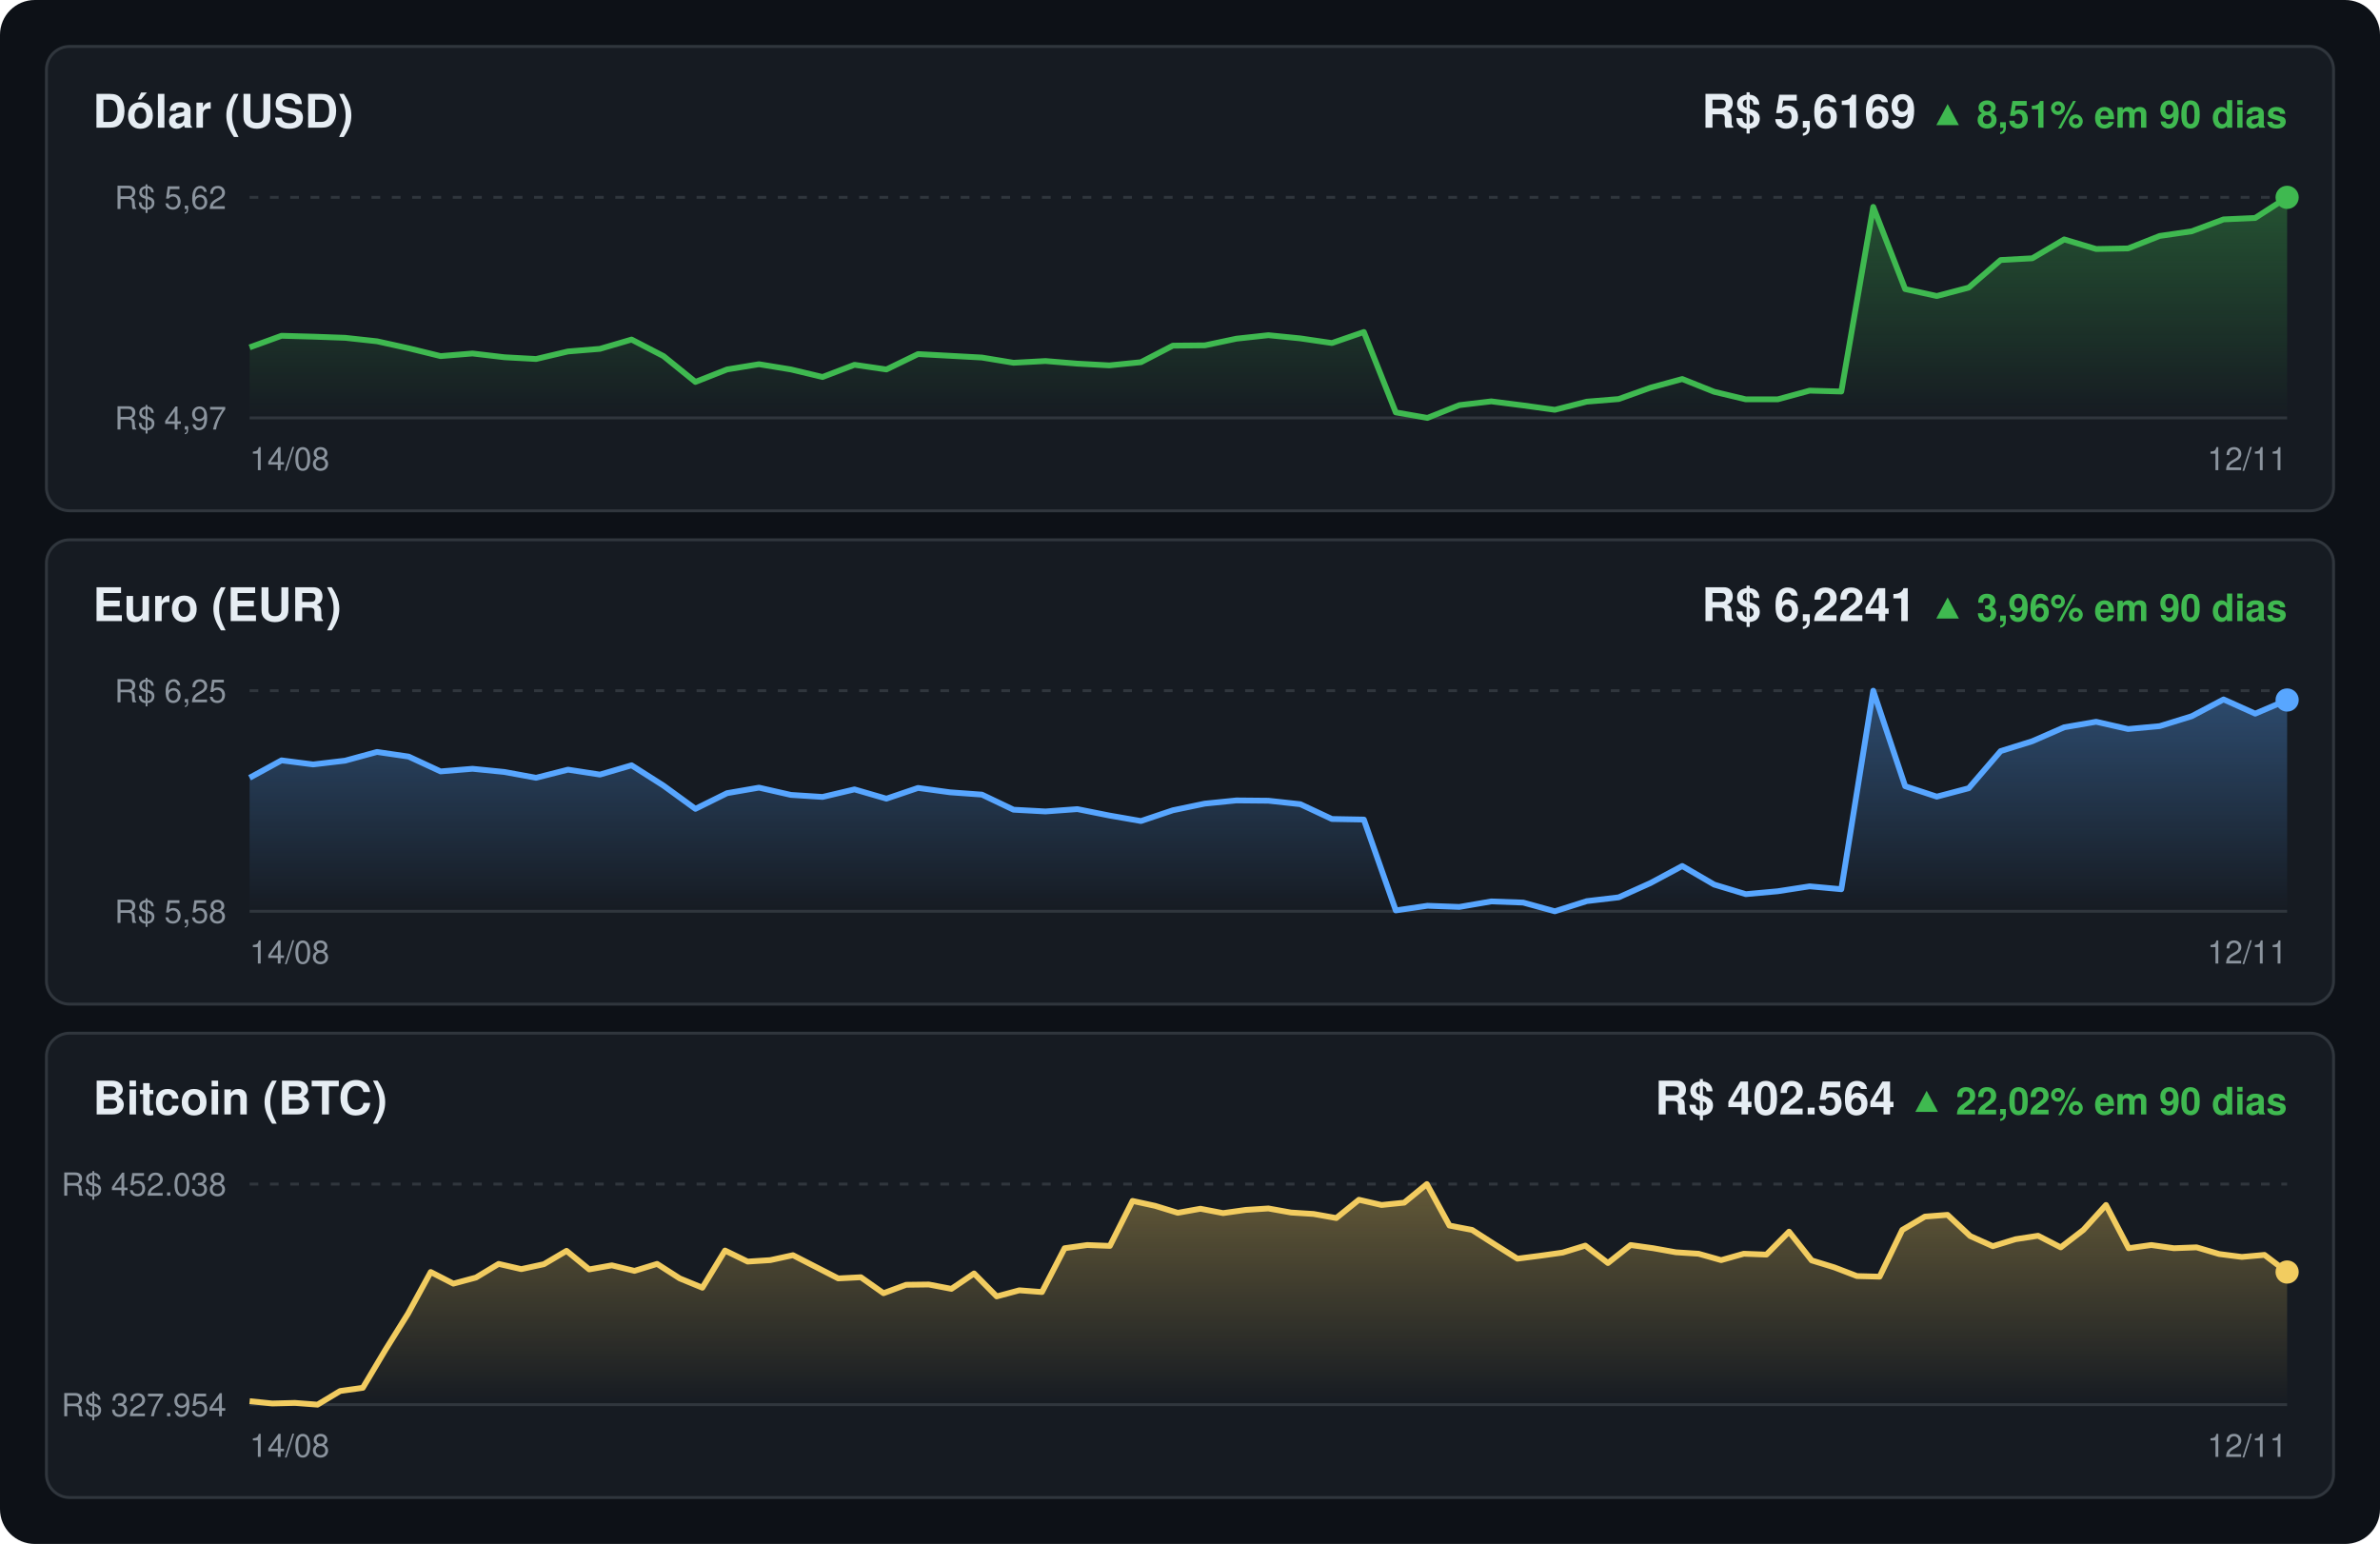
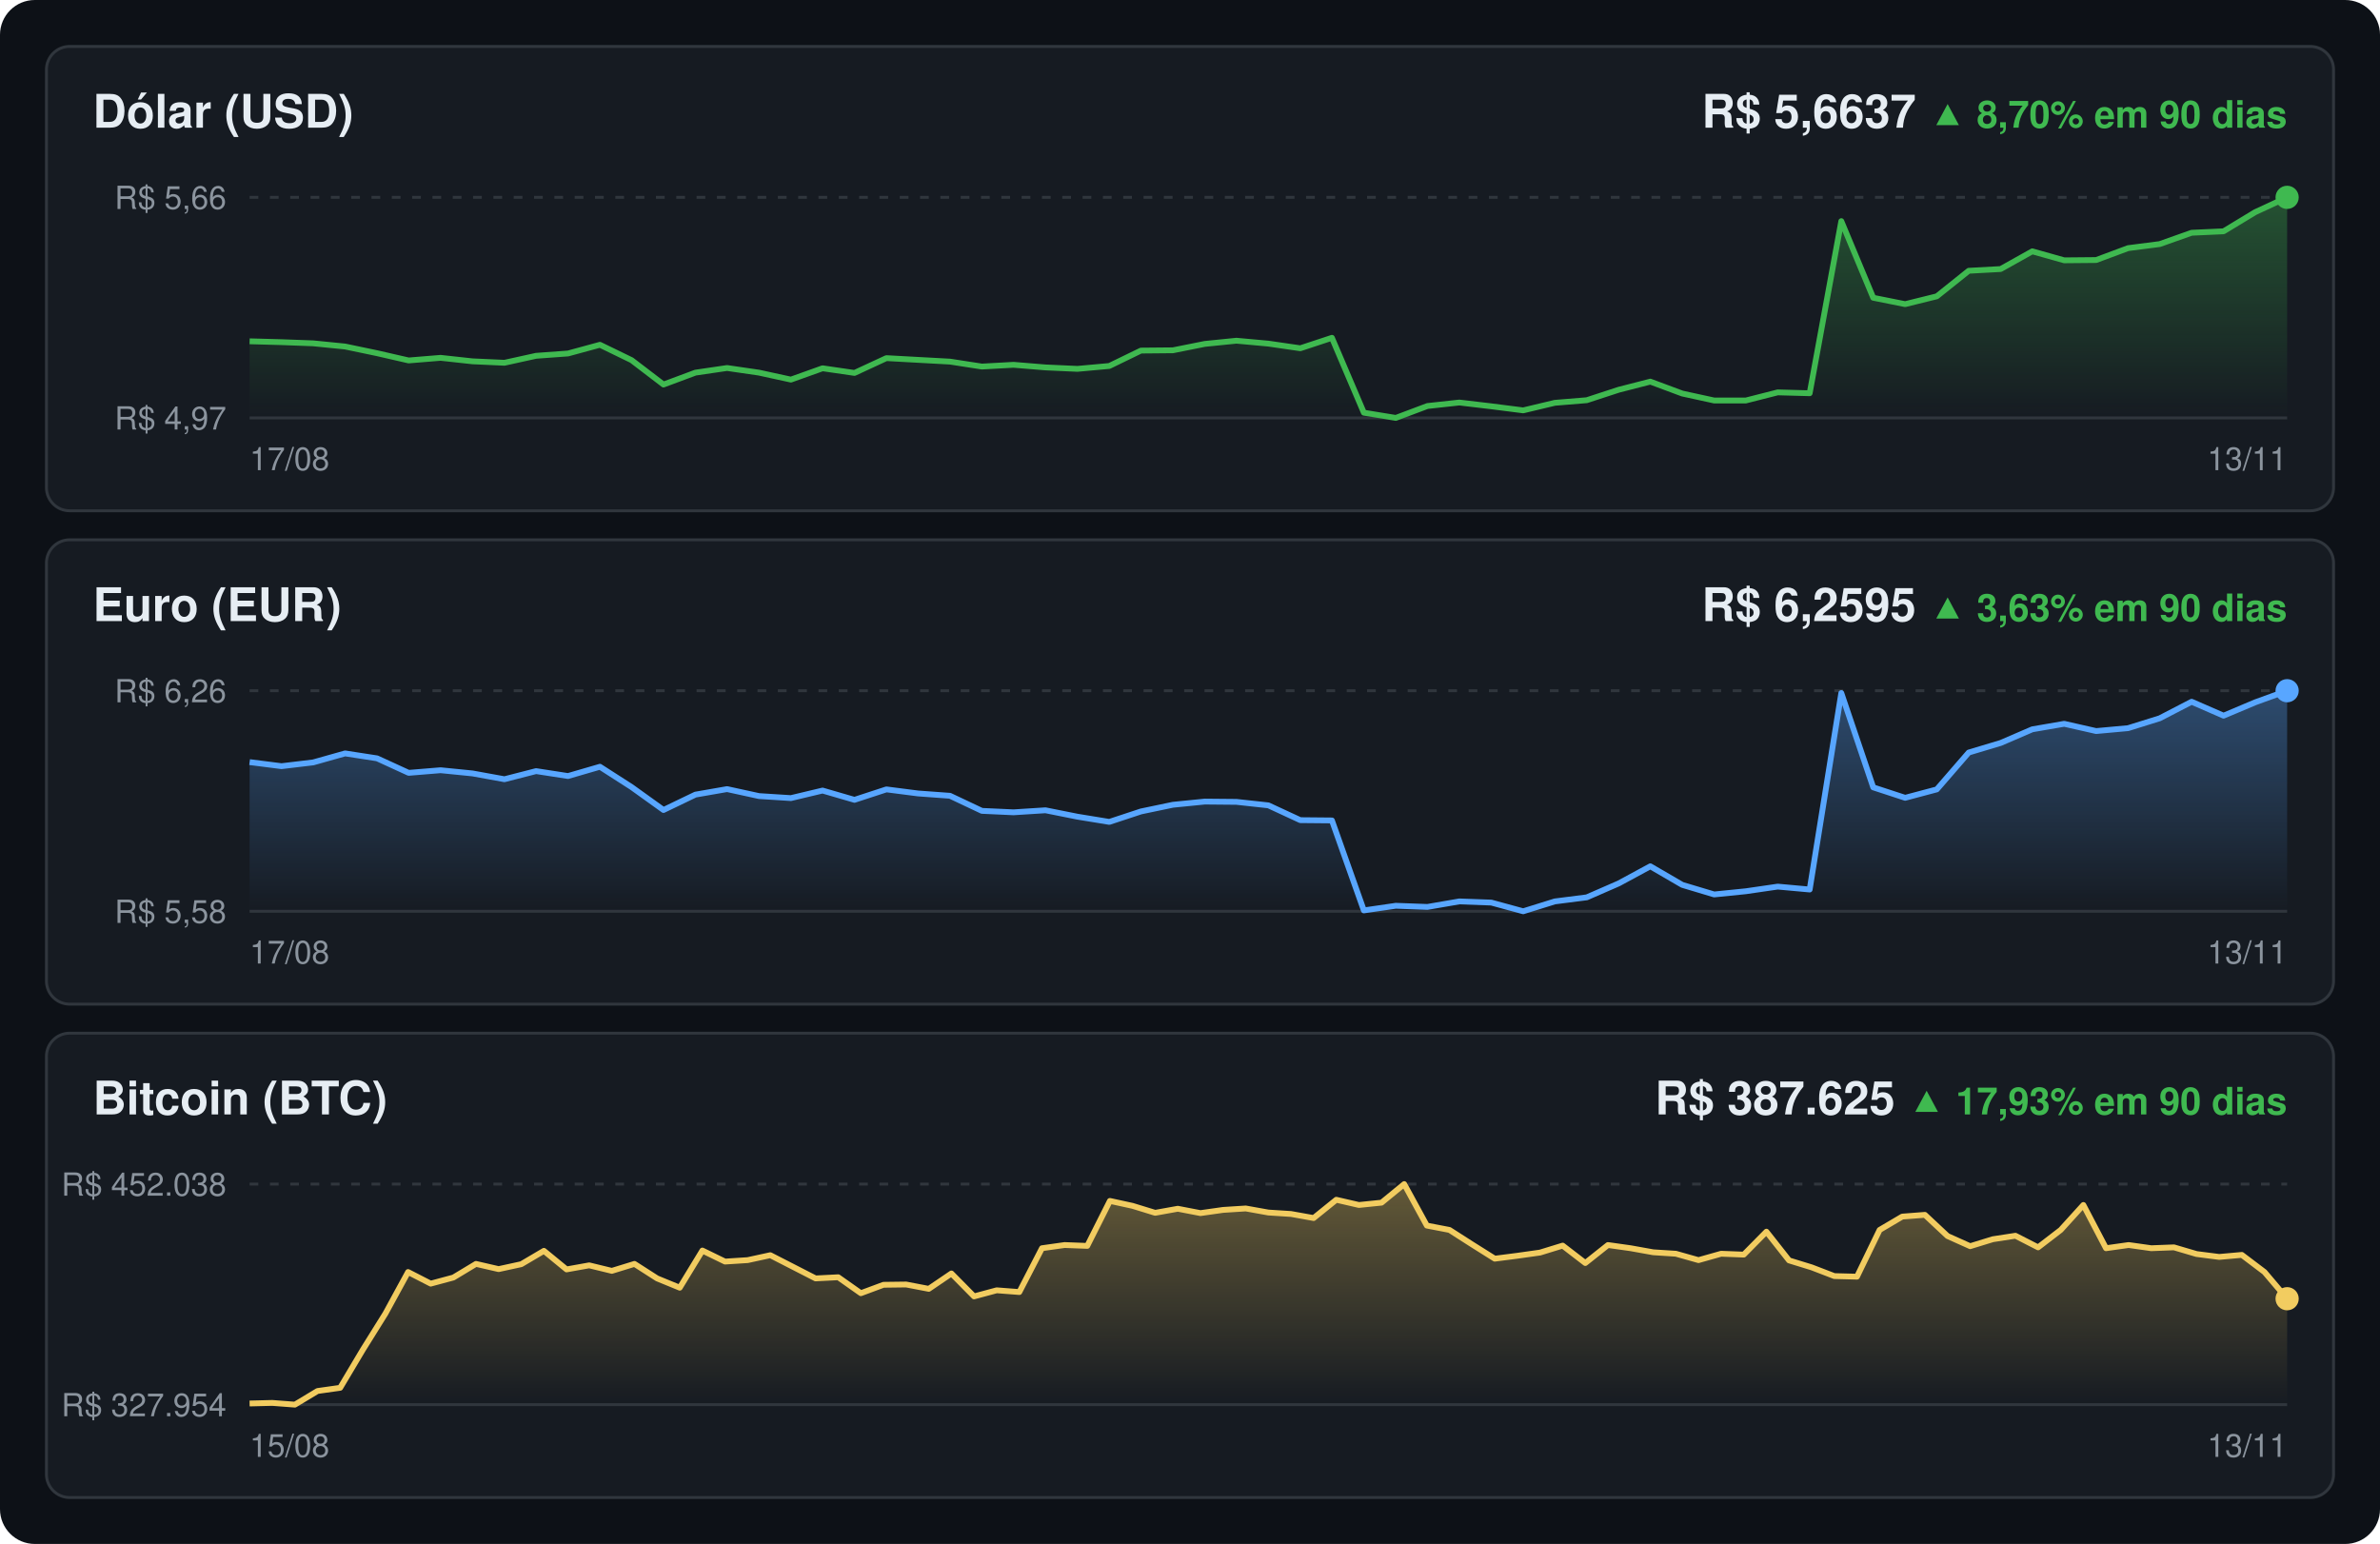
<svg xmlns="http://www.w3.org/2000/svg" viewBox="0 0 820 532" width="820" height="532">
  <defs>
    <linearGradient id="grad-usd" x1="0" y1="0" x2="0" y2="1">
      <stop offset="0" stop-color="#3fb950" stop-opacity=".35" />
      <stop offset="1" stop-color="#3fb950" stop-opacity="0" />
    </linearGradient>
    <linearGradient id="grad-eur" x1="0" y1="0" x2="0" y2="1">
      <stop offset="0" stop-color="#58a6ff" stop-opacity=".35" />
      <stop offset="1" stop-color="#58a6ff" stop-opacity="0" />
    </linearGradient>
    <linearGradient id="grad-btc" x1="0" y1="0" x2="0" y2="1">
      <stop offset="0" stop-color="#f2cc60" stop-opacity=".35" />
      <stop offset="1" stop-color="#f2cc60" stop-opacity="0" />
    </linearGradient>
  </defs>
  <style>
text{font-family:-apple-system,BlinkMacSystemFont,'Segoe UI',Helvetica,Arial,sans-serif;fill:#e6edf3}
.titulo{font-size:16px;font-weight:600}
.eixo{font-size:11px;fill:#8b949e}
</style>
  <rect width="820" height="532" rx="12" fill="#0d1117" />
  <g>
    <rect x="16" y="16" width="788" height="160" rx="8" fill="#161b22" stroke="#30363d" />
    <text x="32" y="44" class="titulo">Dólar (USD)</text>
-     <text x="788" y="44" class="titulo" text-anchor="end">R$ 5,6169
-     <tspan fill="#3fb950" font-size="13"> ▲ 8,51% em 90 dias</tspan>
+     <text x="788" y="44" class="titulo" text-anchor="end">R$ 5,6637
+     <tspan fill="#3fb950" font-size="13"> ▲ 8,70% em 90 dias</tspan>
    </text>
-     <text x="78" y="72" class="eixo" text-anchor="end">R$ 5,62</text>
+     <text x="78" y="72" class="eixo" text-anchor="end">R$ 5,66</text>
    <text x="78" y="148" class="eixo" text-anchor="end">R$ 4,97</text>
    <line x1="86" y1="68" x2="788" y2="68" stroke="#30363d" stroke-dasharray="3 4" />
    <line x1="86" y1="144" x2="788" y2="144" stroke="#30363d" />
-     <path d="M86.0,144 L86.0,119.7 L97.0,115.7 L107.9,116.0 L118.9,116.4 L129.9,117.6 L140.8,120.0 L151.8,122.7 L162.8,121.8 L173.8,123.1 L184.7,123.7 L195.7,121.1 L206.7,120.2 L217.6,117.0 L228.6,122.7 L239.6,131.6 L250.5,127.3 L261.5,125.5 L272.5,127.3 L283.4,129.9 L294.4,125.7 L305.4,127.3 L316.3,122.0 L327.3,122.6 L338.3,123.2 L349.2,125.0 L360.2,124.4 L371.2,125.3 L382.2,125.9 L393.1,124.8 L404.1,119.1 L415.1,119.0 L426.0,116.7 L437.0,115.5 L448.0,116.6 L458.9,118.2 L469.9,114.4 L480.9,142.1 L491.8,144.0 L502.8,139.6 L513.8,138.3 L524.8,139.7 L535.7,141.2 L546.7,138.4 L557.7,137.5 L568.6,133.6 L579.6,130.6 L590.6,135.0 L601.5,137.6 L612.5,137.6 L623.5,134.6 L634.4,134.9 L645.4,71.3 L656.4,99.6 L667.3,102.0 L678.3,99.1 L689.3,89.6 L700.2,89.0 L711.2,82.5 L722.2,85.8 L733.2,85.6 L744.1,81.3 L755.1,79.7 L766.1,75.6 L777.0,75.1 L788.0,68.0 L788.0,144 Z" fill="url(#grad-usd)" />
-     <polyline points="86.0,119.7 97.0,115.7 107.9,116.0 118.9,116.4 129.9,117.6 140.8,120.0 151.8,122.7 162.8,121.8 173.8,123.1 184.7,123.7 195.7,121.1 206.7,120.2 217.6,117.0 228.6,122.7 239.6,131.6 250.5,127.3 261.5,125.5 272.5,127.3 283.4,129.9 294.4,125.7 305.4,127.3 316.3,122.0 327.3,122.6 338.3,123.2 349.2,125.0 360.2,124.4 371.2,125.3 382.2,125.9 393.1,124.8 404.1,119.1 415.1,119.0 426.0,116.7 437.0,115.5 448.0,116.6 458.9,118.2 469.9,114.4 480.9,142.1 491.8,144.0 502.8,139.6 513.8,138.3 524.8,139.7 535.7,141.2 546.7,138.4 557.7,137.5 568.6,133.6 579.6,130.6 590.6,135.0 601.5,137.6 612.5,137.6 623.5,134.6 634.4,134.9 645.4,71.3 656.4,99.6 667.3,102.0 678.3,99.1 689.3,89.6 700.2,89.0 711.2,82.5 722.2,85.8 733.2,85.6 744.1,81.3 755.1,79.7 766.1,75.6 777.0,75.1 788.0,68.0" fill="none" stroke="#3fb950" stroke-width="2" stroke-linejoin="round" />
+     <path d="M86.0,144 L86.0,117.6 L97.0,117.9 L107.9,118.3 L118.9,119.4 L129.9,121.7 L140.8,124.2 L151.8,123.3 L162.8,124.5 L173.8,125.0 L184.7,122.6 L195.7,121.8 L206.7,118.8 L217.6,124.1 L228.6,132.5 L239.6,128.4 L250.5,126.8 L261.5,128.4 L272.5,130.8 L283.4,126.9 L294.4,128.5 L305.4,123.4 L316.3,124.0 L327.3,124.6 L338.3,126.3 L349.2,125.7 L360.2,126.6 L371.2,127.1 L382.2,126.1 L393.1,120.8 L404.1,120.7 L415.1,118.5 L426.0,117.4 L437.0,118.4 L448.0,120.0 L458.9,116.4 L469.9,142.2 L480.9,144.0 L491.8,139.9 L502.8,138.7 L513.8,140.0 L524.8,141.4 L535.7,138.8 L546.7,137.9 L557.7,134.3 L568.6,131.5 L579.6,135.6 L590.6,138.0 L601.5,138.0 L612.5,135.2 L623.5,135.5 L634.4,76.2 L645.4,102.6 L656.4,104.8 L667.3,102.1 L678.3,93.3 L689.3,92.7 L700.2,86.6 L711.2,89.7 L722.2,89.6 L733.2,85.5 L744.1,84.1 L755.1,80.2 L766.1,79.7 L777.0,73.1 L788.0,68.0 L788.0,144 Z" fill="url(#grad-usd)" />
+     <polyline points="86.0,117.6 97.0,117.9 107.9,118.3 118.9,119.4 129.9,121.7 140.8,124.2 151.8,123.3 162.8,124.5 173.8,125.0 184.7,122.6 195.7,121.8 206.7,118.8 217.6,124.1 228.6,132.5 239.6,128.4 250.5,126.8 261.5,128.4 272.5,130.8 283.4,126.9 294.4,128.5 305.4,123.4 316.3,124.0 327.3,124.6 338.3,126.3 349.2,125.7 360.2,126.6 371.2,127.1 382.2,126.1 393.1,120.8 404.1,120.7 415.1,118.5 426.0,117.4 437.0,118.4 448.0,120.0 458.9,116.4 469.9,142.2 480.9,144.0 491.8,139.9 502.8,138.7 513.8,140.0 524.8,141.4 535.7,138.8 546.7,137.9 557.7,134.3 568.6,131.5 579.6,135.6 590.6,138.0 601.5,138.0 612.5,135.2 623.5,135.5 634.4,76.2 645.4,102.6 656.4,104.8 667.3,102.1 678.3,93.3 689.3,92.7 700.2,86.6 711.2,89.7 722.2,89.6 733.2,85.5 744.1,84.1 755.1,80.2 766.1,79.7 777.0,73.1 788.0,68.0" fill="none" stroke="#3fb950" stroke-width="2" stroke-linejoin="round" />
    <circle cx="788.0" cy="68.0" r="4" fill="#3fb950">
      <animate attributeName="r" values="4;7;4" dur="2s" repeatCount="indefinite" />
    </circle>
-     <text x="86" y="162" class="eixo">14/08</text>
-     <text x="788" y="162" class="eixo" text-anchor="end">12/11</text>
+     <text x="86" y="162" class="eixo">17/08</text>
+     <text x="788" y="162" class="eixo" text-anchor="end">13/11</text>
  </g>
  <g>
    <rect x="16" y="186" width="788" height="160" rx="8" fill="#161b22" stroke="#30363d" />
    <text x="32" y="214" class="titulo">Euro (EUR)</text>
-     <text x="788" y="214" class="titulo" text-anchor="end">R$ 6,2241
-     <tspan fill="#3fb950" font-size="13"> ▲ 3,96% em 90 dias</tspan>
+     <text x="788" y="214" class="titulo" text-anchor="end">R$ 6,2595
+     <tspan fill="#3fb950" font-size="13"> ▲ 3,63% em 90 dias</tspan>
    </text>
-     <text x="78" y="242" class="eixo" text-anchor="end">R$ 6,25</text>
+     <text x="78" y="242" class="eixo" text-anchor="end">R$ 6,26</text>
    <text x="78" y="318" class="eixo" text-anchor="end">R$ 5,58</text>
    <line x1="86" y1="238" x2="788" y2="238" stroke="#30363d" stroke-dasharray="3 4" />
    <line x1="86" y1="314" x2="788" y2="314" stroke="#30363d" />
-     <path d="M86.0,314 L86.0,268.0 L97.0,262.0 L107.9,263.4 L118.9,262.1 L129.9,259.1 L140.8,260.7 L151.8,265.8 L162.8,264.9 L173.8,266.0 L184.7,268.0 L195.7,265.2 L206.7,266.9 L217.6,263.7 L228.6,270.7 L239.6,278.7 L250.5,273.3 L261.5,271.4 L272.5,273.9 L283.4,274.6 L294.4,272.0 L305.4,275.2 L316.3,271.5 L327.3,273.0 L338.3,273.8 L349.2,279.0 L360.2,279.6 L371.2,278.8 L382.2,281.0 L393.1,282.9 L404.1,279.2 L415.1,276.9 L426.0,275.8 L437.0,275.9 L448.0,277.1 L458.9,282.2 L469.9,282.4 L480.9,313.7 L491.8,312.1 L502.8,312.5 L513.8,310.6 L524.8,311.0 L535.7,314.0 L546.7,310.5 L557.7,309.2 L568.6,304.3 L579.6,298.4 L590.6,304.8 L601.5,308.1 L612.5,307.1 L623.5,305.4 L634.4,306.4 L645.4,238.0 L656.4,270.9 L667.3,274.5 L678.3,271.6 L689.3,258.8 L700.2,255.4 L711.2,250.6 L722.2,248.7 L733.2,251.2 L744.1,250.2 L755.1,246.8 L766.1,241.0 L777.0,245.9 L788.0,241.2 L788.0,314 Z" fill="url(#grad-eur)" />
-     <polyline points="86.0,268.0 97.0,262.0 107.9,263.4 118.9,262.1 129.9,259.1 140.8,260.7 151.8,265.8 162.8,264.9 173.8,266.0 184.7,268.0 195.7,265.2 206.7,266.9 217.6,263.7 228.6,270.7 239.6,278.7 250.5,273.3 261.5,271.4 272.5,273.9 283.4,274.6 294.4,272.0 305.4,275.2 316.3,271.5 327.3,273.0 338.3,273.8 349.2,279.0 360.2,279.6 371.2,278.8 382.2,281.0 393.1,282.9 404.1,279.2 415.1,276.9 426.0,275.8 437.0,275.9 448.0,277.1 458.9,282.2 469.9,282.4 480.9,313.7 491.8,312.1 502.8,312.5 513.8,310.6 524.8,311.0 535.7,314.0 546.7,310.5 557.7,309.2 568.6,304.3 579.6,298.4 590.6,304.8 601.5,308.1 612.5,307.1 623.5,305.4 634.4,306.4 645.4,238.0 656.4,270.9 667.3,274.5 678.3,271.6 689.3,258.8 700.2,255.4 711.2,250.6 722.2,248.7 733.2,251.2 744.1,250.2 755.1,246.8 766.1,241.0 777.0,245.9 788.0,241.2" fill="none" stroke="#58a6ff" stroke-width="2" stroke-linejoin="round" />
-     <circle cx="788.0" cy="241.2" r="4" fill="#58a6ff">
+     <path d="M86.0,314 L86.0,262.6 L97.0,264.0 L107.9,262.7 L118.9,259.6 L129.9,261.3 L140.8,266.3 L151.8,265.4 L162.8,266.5 L173.8,268.5 L184.7,265.7 L195.7,267.4 L206.7,264.2 L217.6,271.2 L228.6,279.1 L239.6,273.8 L250.5,271.9 L261.5,274.3 L272.5,275.0 L283.4,272.4 L294.4,275.6 L305.4,272.0 L316.3,273.4 L327.3,274.2 L338.3,279.4 L349.2,279.9 L360.2,279.2 L371.2,281.4 L382.2,283.2 L393.1,279.6 L404.1,277.3 L415.1,276.2 L426.0,276.3 L437.0,277.5 L448.0,282.6 L458.9,282.7 L469.9,313.7 L480.9,312.1 L491.8,312.5 L502.8,310.6 L513.8,311.0 L524.8,314.0 L535.7,310.6 L546.7,309.2 L557.7,304.4 L568.6,298.5 L579.6,304.9 L590.6,308.2 L601.5,307.1 L612.5,305.5 L623.5,306.5 L634.4,238.8 L645.4,271.3 L656.4,274.9 L667.3,272.0 L678.3,259.3 L689.3,256.0 L700.2,251.3 L711.2,249.4 L722.2,251.9 L733.2,250.9 L744.1,247.5 L755.1,241.8 L766.1,246.6 L777.0,242.0 L788.0,238.0 L788.0,314 Z" fill="url(#grad-eur)" />
+     <polyline points="86.0,262.6 97.0,264.0 107.9,262.7 118.9,259.6 129.9,261.3 140.8,266.3 151.8,265.4 162.8,266.5 173.8,268.5 184.7,265.7 195.7,267.4 206.7,264.2 217.6,271.2 228.6,279.1 239.6,273.8 250.5,271.9 261.5,274.3 272.5,275.0 283.4,272.4 294.4,275.6 305.4,272.0 316.3,273.4 327.3,274.2 338.3,279.4 349.2,279.9 360.2,279.2 371.2,281.4 382.2,283.2 393.1,279.6 404.1,277.3 415.1,276.2 426.0,276.3 437.0,277.5 448.0,282.6 458.9,282.7 469.9,313.7 480.9,312.1 491.8,312.5 502.8,310.6 513.8,311.0 524.8,314.0 535.7,310.6 546.7,309.2 557.7,304.4 568.6,298.5 579.6,304.9 590.6,308.2 601.5,307.1 612.5,305.5 623.5,306.5 634.4,238.8 645.4,271.3 656.4,274.9 667.3,272.0 678.3,259.3 689.3,256.0 700.2,251.3 711.2,249.4 722.2,251.9 733.2,250.9 744.1,247.5 755.1,241.8 766.1,246.6 777.0,242.0 788.0,238.0" fill="none" stroke="#58a6ff" stroke-width="2" stroke-linejoin="round" />
+     <circle cx="788.0" cy="238.0" r="4" fill="#58a6ff">
      <animate attributeName="r" values="4;7;4" dur="2s" repeatCount="indefinite" />
    </circle>
-     <text x="86" y="332" class="eixo">14/08</text>
-     <text x="788" y="332" class="eixo" text-anchor="end">12/11</text>
+     <text x="86" y="332" class="eixo">17/08</text>
+     <text x="788" y="332" class="eixo" text-anchor="end">13/11</text>
  </g>
  <g>
    <rect x="16" y="356" width="788" height="160" rx="8" fill="#161b22" stroke="#30363d" />
    <text x="32" y="384" class="titulo">Bitcoin (BTC)</text>
-     <text x="788" y="384" class="titulo" text-anchor="end">R$ 402.564
-     <tspan fill="#3fb950" font-size="13"> ▲ 22,02% em 90 dias</tspan>
+     <text x="788" y="384" class="titulo" text-anchor="end">R$ 387.625
+     <tspan fill="#3fb950" font-size="13"> ▲ 17,93% em 90 dias</tspan>
    </text>
    <text x="78" y="412" class="eixo" text-anchor="end">R$ 452.038</text>
    <text x="78" y="488" class="eixo" text-anchor="end">R$ 327.954</text>
    <line x1="86" y1="408" x2="788" y2="408" stroke="#30363d" stroke-dasharray="3 4" />
    <line x1="86" y1="484" x2="788" y2="484" stroke="#30363d" />
-     <path d="M86.0,484 L86.0,482.8 L93.8,483.6 L101.6,483.4 L109.4,484.0 L117.2,479.3 L125.0,478.2 L132.8,465.1 L140.6,452.6 L148.4,438.3 L156.2,442.3 L164.0,440.2 L171.8,435.5 L179.6,437.3 L187.4,435.6 L195.2,431.0 L203.0,437.4 L210.8,436.0 L218.6,437.9 L226.4,435.5 L234.2,440.5 L242.0,443.7 L249.8,430.9 L257.6,434.7 L265.4,434.2 L273.2,432.5 L281.0,436.5 L288.8,440.5 L296.6,440.1 L304.4,445.6 L312.2,442.7 L320.0,442.6 L327.8,444.1 L335.6,438.8 L343.4,446.7 L351.2,444.6 L359.0,445.2 L366.8,430.1 L374.6,429.0 L382.4,429.3 L390.2,413.8 L398.0,415.5 L405.8,417.9 L413.6,416.5 L421.4,418.0 L429.2,416.9 L437.0,416.4 L444.8,417.8 L452.6,418.3 L460.4,419.7 L468.2,413.4 L476.0,415.2 L483.8,414.4 L491.6,408.0 L499.4,422.3 L507.2,423.8 L515.0,428.8 L522.8,433.7 L530.6,432.7 L538.4,431.6 L546.2,429.2 L554.0,435.2 L561.8,429.0 L569.6,430.1 L577.4,431.5 L585.2,432.0 L593.0,434.2 L600.8,432.0 L608.6,432.3 L616.4,424.4 L624.2,434.3 L632.0,436.7 L639.8,439.7 L647.6,439.9 L655.4,423.8 L663.2,419.2 L671.0,418.6 L678.8,425.9 L686.6,429.4 L694.4,427.0 L702.2,425.8 L710.0,429.8 L717.8,423.8 L725.6,415.2 L733.4,430.1 L741.2,429.0 L749.0,430.1 L756.8,429.8 L764.6,432.1 L772.4,433.1 L780.2,432.4 L788.0,438.3 L788.0,484 Z" fill="url(#grad-btc)" />
-     <polyline points="86.0,482.8 93.8,483.6 101.6,483.4 109.4,484.0 117.2,479.3 125.0,478.2 132.8,465.1 140.6,452.6 148.4,438.3 156.2,442.3 164.0,440.2 171.8,435.5 179.6,437.3 187.4,435.6 195.2,431.0 203.0,437.4 210.8,436.0 218.6,437.9 226.4,435.5 234.2,440.5 242.0,443.7 249.8,430.9 257.6,434.7 265.4,434.2 273.2,432.5 281.0,436.5 288.8,440.5 296.6,440.1 304.4,445.6 312.2,442.7 320.0,442.6 327.8,444.1 335.6,438.8 343.4,446.7 351.2,444.6 359.0,445.2 366.8,430.1 374.6,429.0 382.4,429.3 390.2,413.8 398.0,415.5 405.8,417.9 413.6,416.5 421.4,418.0 429.2,416.9 437.0,416.4 444.8,417.8 452.6,418.3 460.4,419.7 468.2,413.4 476.0,415.2 483.8,414.4 491.6,408.0 499.4,422.3 507.2,423.8 515.0,428.8 522.8,433.7 530.6,432.7 538.4,431.6 546.2,429.2 554.0,435.2 561.8,429.0 569.6,430.1 577.4,431.5 585.2,432.0 593.0,434.2 600.8,432.0 608.6,432.3 616.4,424.4 624.2,434.3 632.0,436.7 639.8,439.7 647.6,439.9 655.4,423.8 663.2,419.2 671.0,418.6 678.8,425.9 686.6,429.4 694.4,427.0 702.2,425.8 710.0,429.8 717.8,423.8 725.6,415.2 733.4,430.1 741.2,429.0 749.0,430.1 756.8,429.8 764.6,432.1 772.4,433.1 780.2,432.4 788.0,438.3" fill="none" stroke="#f2cc60" stroke-width="2" stroke-linejoin="round" />
-     <circle cx="788.0" cy="438.3" r="4" fill="#f2cc60">
+     <path d="M86.0,484 L86.0,483.6 L93.8,483.4 L101.6,484.0 L109.4,479.3 L117.2,478.2 L125.0,465.1 L132.8,452.6 L140.6,438.3 L148.4,442.3 L156.2,440.2 L164.0,435.5 L171.8,437.3 L179.6,435.6 L187.4,431.0 L195.2,437.4 L203.0,436.0 L210.8,437.9 L218.6,435.5 L226.4,440.5 L234.2,443.7 L242.0,430.9 L249.8,434.7 L257.6,434.2 L265.4,432.5 L273.2,436.5 L281.0,440.5 L288.8,440.1 L296.6,445.6 L304.4,442.7 L312.2,442.6 L320.0,444.1 L327.8,438.8 L335.6,446.7 L343.4,444.6 L351.2,445.2 L359.0,430.1 L366.8,429.0 L374.6,429.3 L382.4,413.8 L390.2,415.5 L398.0,417.9 L405.8,416.5 L413.6,418.0 L421.4,416.9 L429.2,416.4 L437.0,417.8 L444.8,418.3 L452.6,419.7 L460.4,413.4 L468.2,415.2 L476.0,414.4 L483.8,408.0 L491.6,422.3 L499.4,423.8 L507.2,428.8 L515.0,433.7 L522.8,432.7 L530.6,431.6 L538.4,429.2 L546.2,435.2 L554.0,429.0 L561.8,430.1 L569.6,431.5 L577.4,432.0 L585.2,434.2 L593.0,432.0 L600.8,432.3 L608.6,424.4 L616.4,434.3 L624.2,436.7 L632.0,439.7 L639.8,439.9 L647.6,423.8 L655.4,419.2 L663.2,418.6 L671.0,425.9 L678.8,429.4 L686.6,427.0 L694.4,425.8 L702.2,429.8 L710.0,423.8 L717.8,415.2 L725.6,430.1 L733.4,429.0 L741.2,430.1 L749.0,429.8 L756.8,432.1 L764.6,433.1 L772.4,432.4 L780.2,438.3 L788.0,447.5 L788.0,484 Z" fill="url(#grad-btc)" />
+     <polyline points="86.0,483.6 93.8,483.4 101.6,484.0 109.4,479.3 117.2,478.2 125.0,465.1 132.8,452.6 140.6,438.3 148.4,442.3 156.2,440.2 164.0,435.5 171.8,437.3 179.6,435.6 187.4,431.0 195.2,437.4 203.0,436.0 210.8,437.9 218.6,435.5 226.4,440.5 234.2,443.7 242.0,430.9 249.8,434.7 257.6,434.2 265.4,432.5 273.2,436.5 281.0,440.5 288.8,440.1 296.6,445.6 304.4,442.7 312.2,442.6 320.0,444.1 327.8,438.8 335.6,446.7 343.4,444.6 351.2,445.2 359.0,430.1 366.8,429.0 374.6,429.3 382.4,413.8 390.2,415.5 398.0,417.9 405.8,416.5 413.6,418.0 421.4,416.9 429.2,416.4 437.0,417.8 444.8,418.3 452.6,419.7 460.4,413.4 468.2,415.2 476.0,414.4 483.8,408.0 491.6,422.3 499.4,423.8 507.2,428.8 515.0,433.7 522.8,432.7 530.6,431.6 538.4,429.2 546.2,435.2 554.0,429.0 561.8,430.1 569.6,431.5 577.4,432.0 585.2,434.2 593.0,432.0 600.8,432.3 608.6,424.4 616.4,434.3 624.2,436.7 632.0,439.7 639.8,439.9 647.6,423.8 655.4,419.2 663.2,418.6 671.0,425.9 678.8,429.4 686.6,427.0 694.4,425.8 702.2,429.8 710.0,423.8 717.8,415.2 725.6,430.1 733.4,429.0 741.2,430.1 749.0,429.8 756.8,432.1 764.6,433.1 772.4,432.4 780.2,438.3 788.0,447.5" fill="none" stroke="#f2cc60" stroke-width="2" stroke-linejoin="round" />
+     <circle cx="788.0" cy="447.5" r="4" fill="#f2cc60">
      <animate attributeName="r" values="4;7;4" dur="2s" repeatCount="indefinite" />
    </circle>
-     <text x="86" y="502" class="eixo">14/08</text>
-     <text x="788" y="502" class="eixo" text-anchor="end">12/11</text>
+     <text x="86" y="502" class="eixo">15/08</text>
+     <text x="788" y="502" class="eixo" text-anchor="end">13/11</text>
  </g>
</svg>
